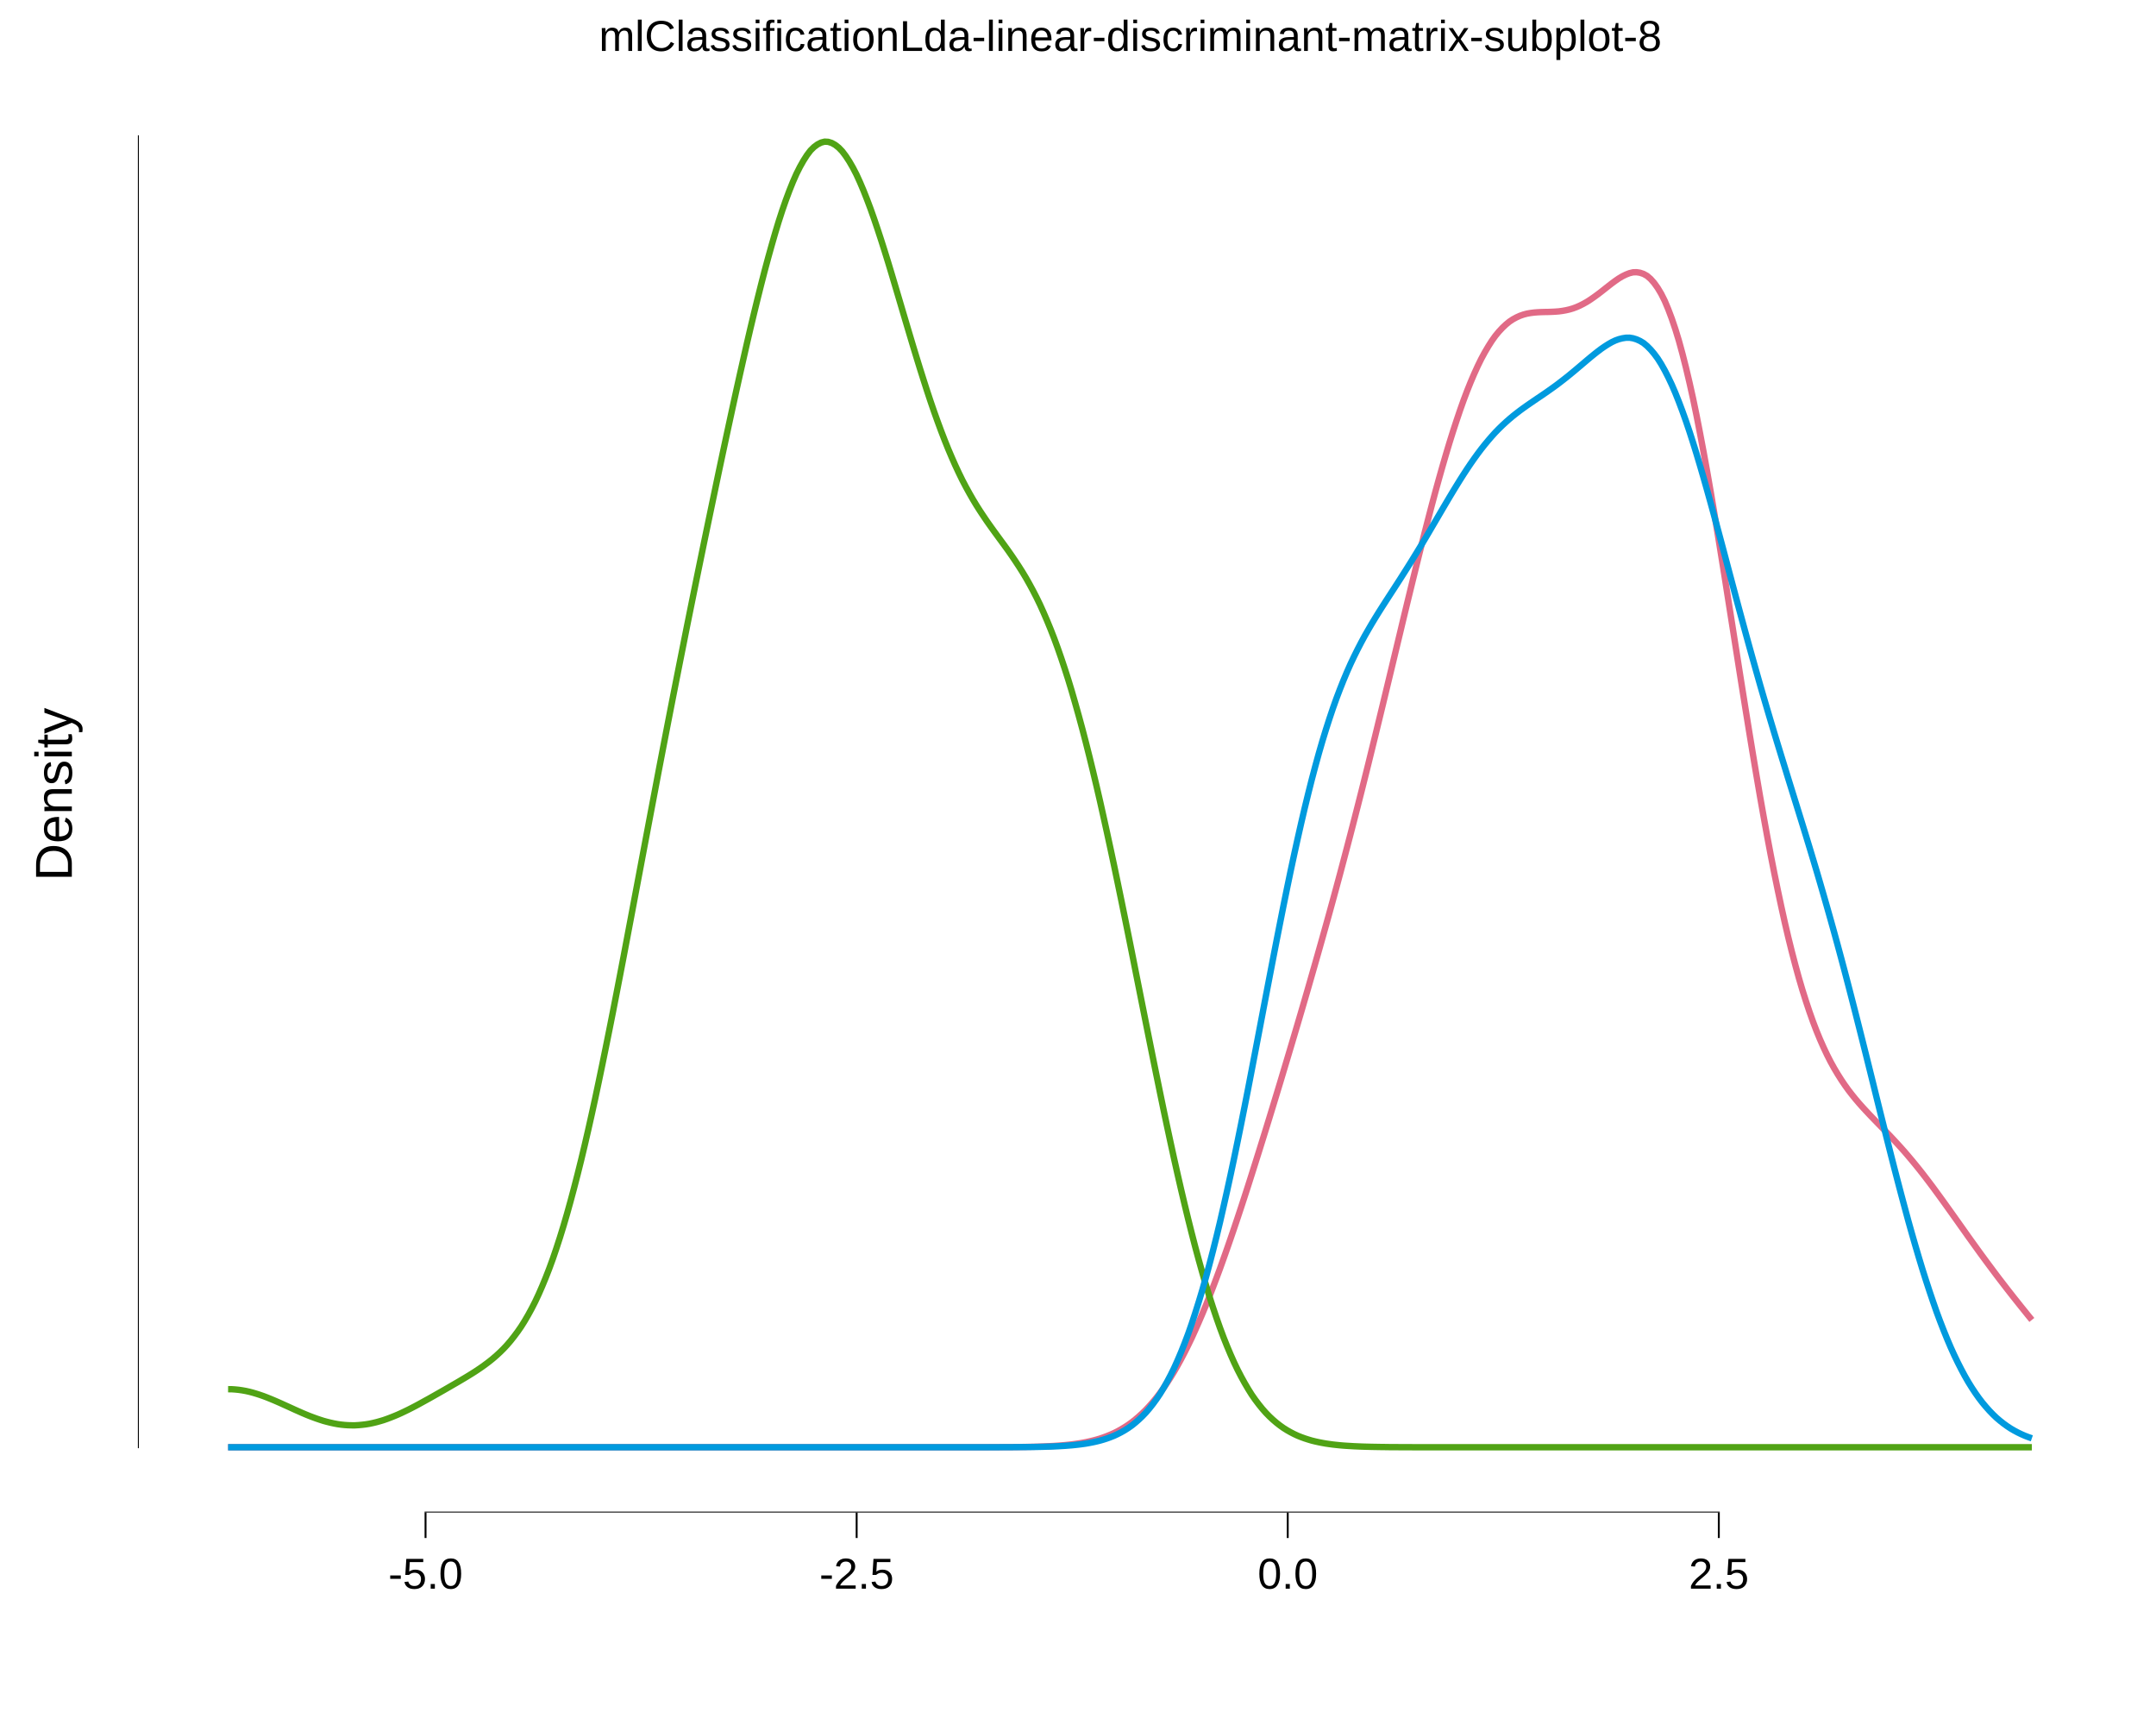
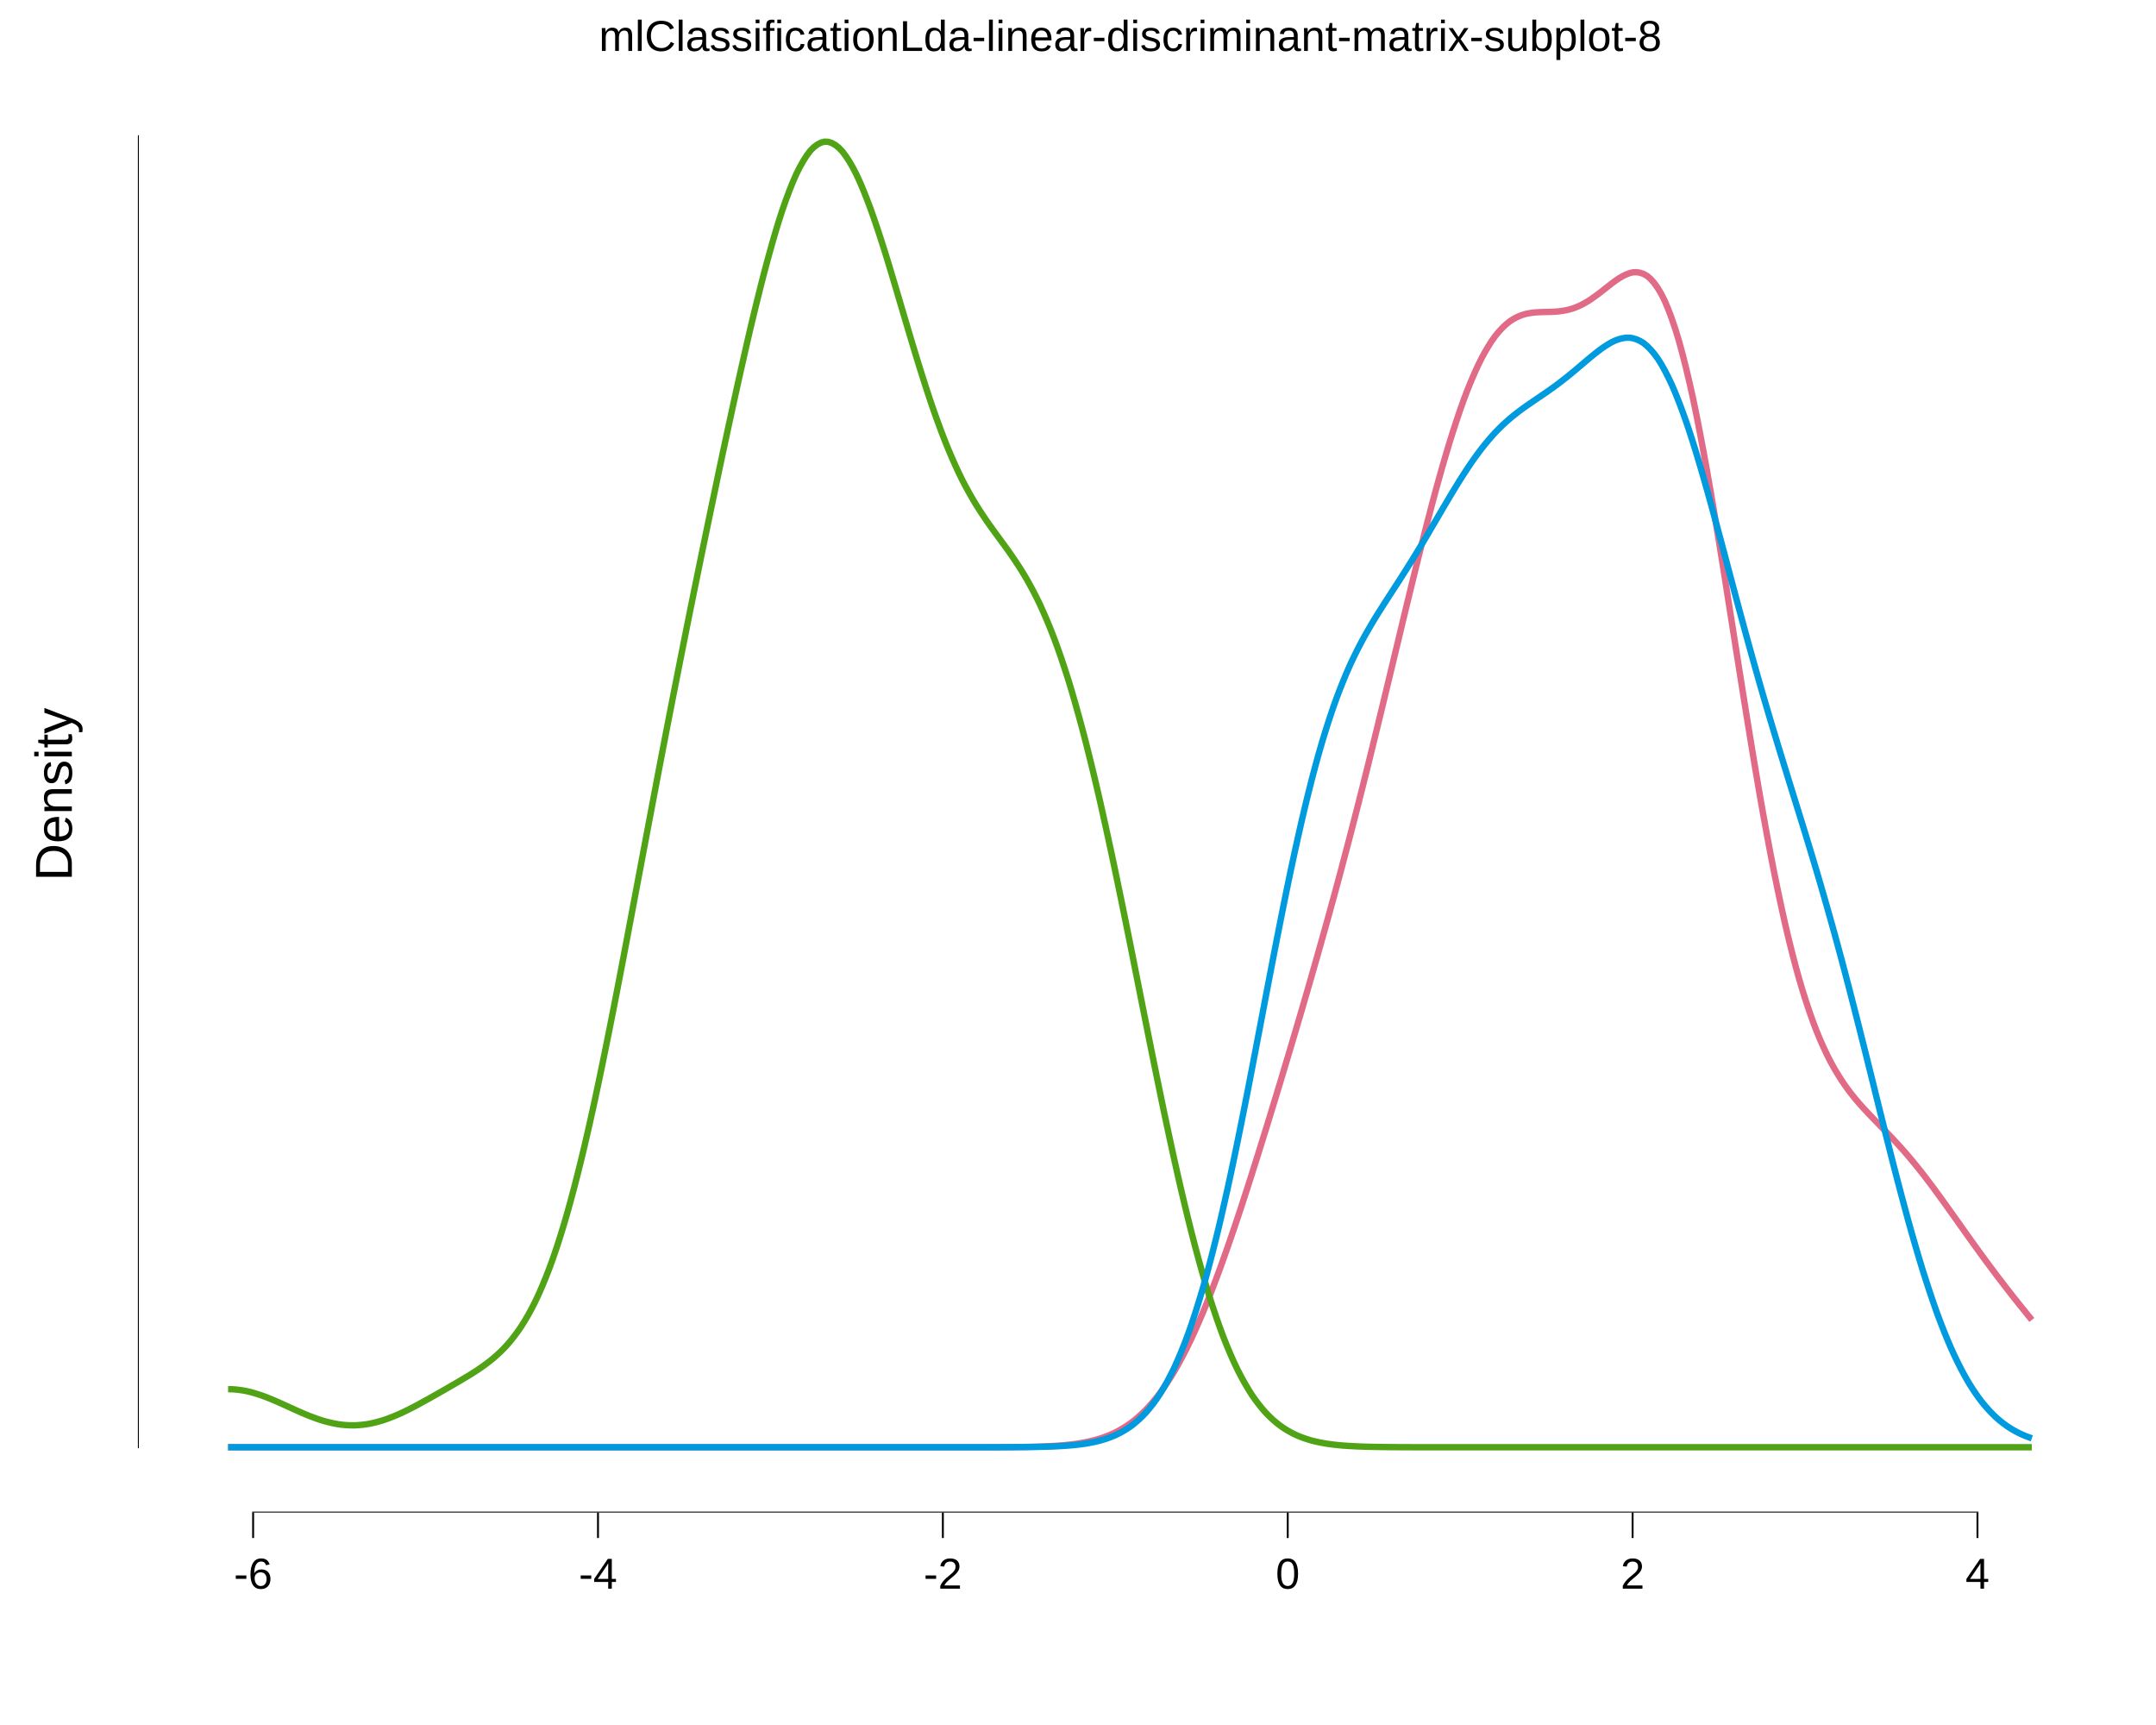
<svg xmlns="http://www.w3.org/2000/svg" viewBox="0 0 720.00 576.00">
  <defs>
    <style type="text/css">
    line, polyline, polygon, path, rect, circle {
      fill: none;
      stroke: #000000;
      stroke-linecap: round;
      stroke-linejoin: round;
      stroke-miterlimit: 10.00;
    }
  </style>
  </defs>
  <rect width="100%" height="100%" style="stroke: none; fill: #FFFFFF;" />
  <rect x="0.00" y="0.00" width="720.00" height="576.00" style="stroke-width: 10.67; stroke: none;" />
  <defs>
    <clipPath id="cpNDYuMDV8NzA4LjY2fDUwNS4wNnwyNS41MA==">
      <rect x="46.05" y="25.50" width="662.61" height="479.55" />
    </clipPath>
  </defs>
  <rect x="46.05" y="25.50" width="662.61" height="479.55" style="stroke-width: 10.67; stroke: none;" clip-path="url(#cpNDYuMDV8NzA4LjY2fDUwNS4wNnwyNS41MA==)" />
  <polyline points="46.05,428.54 708.66,428.54 " style="stroke-width: 0.00; stroke: none; stroke-linecap: butt;" clip-path="url(#cpNDYuMDV8NzA4LjY2fDUwNS4wNnwyNS41MA==)" />
  <polyline points="46.05,319.10 708.66,319.10 " style="stroke-width: 0.00; stroke: none; stroke-linecap: butt;" clip-path="url(#cpNDYuMDV8NzA4LjY2fDUwNS4wNnwyNS41MA==)" />
  <polyline points="46.05,209.65 708.66,209.65 " style="stroke-width: 0.00; stroke: none; stroke-linecap: butt;" clip-path="url(#cpNDYuMDV8NzA4LjY2fDUwNS4wNnwyNS41MA==)" />
  <polyline points="46.05,100.21 708.66,100.21 " style="stroke-width: 0.00; stroke: none; stroke-linecap: butt;" clip-path="url(#cpNDYuMDV8NzA4LjY2fDUwNS4wNnwyNS41MA==)" />
-   <polyline points="70.13,505.06 70.13,25.50 " style="stroke-width: 0.00; stroke: none; stroke-linecap: butt;" clip-path="url(#cpNDYuMDV8NzA4LjY2fDUwNS4wNnwyNS41MA==)" />
-   <polyline points="214.09,505.06 214.09,25.50 " style="stroke-width: 0.00; stroke: none; stroke-linecap: butt;" clip-path="url(#cpNDYuMDV8NzA4LjY2fDUwNS4wNnwyNS41MA==)" />
-   <polyline points="358.06,505.06 358.06,25.50 " style="stroke-width: 0.00; stroke: none; stroke-linecap: butt;" clip-path="url(#cpNDYuMDV8NzA4LjY2fDUwNS4wNnwyNS41MA==)" />
-   <polyline points="502.02,505.06 502.02,25.50 " style="stroke-width: 0.00; stroke: none; stroke-linecap: butt;" clip-path="url(#cpNDYuMDV8NzA4LjY2fDUwNS4wNnwyNS41MA==)" />
-   <polyline points="645.98,505.06 645.98,25.50 " style="stroke-width: 0.00; stroke: none; stroke-linecap: butt;" clip-path="url(#cpNDYuMDV8NzA4LjY2fDUwNS4wNnwyNS41MA==)" />
+   <polyline points="142.11,505.06 142.11,25.50 " style="stroke-width: 0.00; stroke: none; stroke-linecap: butt;" clip-path="url(#cpNDYuMDV8NzA4LjY2fDUwNS4wNnwyNS41MA==)" />
+   <polyline points="257.28,505.06 257.28,25.50 " style="stroke-width: 0.00; stroke: none; stroke-linecap: butt;" clip-path="url(#cpNDYuMDV8NzA4LjY2fDUwNS4wNnwyNS41MA==)" />
+   <polyline points="372.45,505.06 372.45,25.50 " style="stroke-width: 0.00; stroke: none; stroke-linecap: butt;" clip-path="url(#cpNDYuMDV8NzA4LjY2fDUwNS4wNnwyNS41MA==)" />
+   <polyline points="487.62,505.06 487.62,25.50 " style="stroke-width: 0.00; stroke: none; stroke-linecap: butt;" clip-path="url(#cpNDYuMDV8NzA4LjY2fDUwNS4wNnwyNS41MA==)" />
+   <polyline points="602.80,505.06 602.80,25.50 " style="stroke-width: 0.00; stroke: none; stroke-linecap: butt;" clip-path="url(#cpNDYuMDV8NzA4LjY2fDUwNS4wNnwyNS41MA==)" />
  <polyline points="46.05,483.26 708.66,483.26 " style="stroke-width: 0.00; stroke: none; stroke-linecap: butt;" clip-path="url(#cpNDYuMDV8NzA4LjY2fDUwNS4wNnwyNS41MA==)" />
  <polyline points="46.05,373.82 708.66,373.82 " style="stroke-width: 0.00; stroke: none; stroke-linecap: butt;" clip-path="url(#cpNDYuMDV8NzA4LjY2fDUwNS4wNnwyNS41MA==)" />
  <polyline points="46.05,264.37 708.66,264.37 " style="stroke-width: 0.00; stroke: none; stroke-linecap: butt;" clip-path="url(#cpNDYuMDV8NzA4LjY2fDUwNS4wNnwyNS41MA==)" />
  <polyline points="46.05,154.93 708.66,154.93 " style="stroke-width: 0.00; stroke: none; stroke-linecap: butt;" clip-path="url(#cpNDYuMDV8NzA4LjY2fDUwNS4wNnwyNS41MA==)" />
  <polyline points="46.05,45.49 708.66,45.49 " style="stroke-width: 0.00; stroke: none; stroke-linecap: butt;" clip-path="url(#cpNDYuMDV8NzA4LjY2fDUwNS4wNnwyNS41MA==)" />
-   <polyline points="142.11,505.06 142.11,25.50 " style="stroke-width: 0.00; stroke: none; stroke-linecap: butt;" clip-path="url(#cpNDYuMDV8NzA4LjY2fDUwNS4wNnwyNS41MA==)" />
-   <polyline points="286.08,505.06 286.08,25.50 " style="stroke-width: 0.00; stroke: none; stroke-linecap: butt;" clip-path="url(#cpNDYuMDV8NzA4LjY2fDUwNS4wNnwyNS41MA==)" />
+   <polyline points="84.53,505.06 84.53,25.50 " style="stroke-width: 0.00; stroke: none; stroke-linecap: butt;" clip-path="url(#cpNDYuMDV8NzA4LjY2fDUwNS4wNnwyNS41MA==)" />
+   <polyline points="199.70,505.06 199.70,25.50 " style="stroke-width: 0.00; stroke: none; stroke-linecap: butt;" clip-path="url(#cpNDYuMDV8NzA4LjY2fDUwNS4wNnwyNS41MA==)" />
+   <polyline points="314.87,505.06 314.87,25.50 " style="stroke-width: 0.00; stroke: none; stroke-linecap: butt;" clip-path="url(#cpNDYuMDV8NzA4LjY2fDUwNS4wNnwyNS41MA==)" />
  <polyline points="430.04,505.06 430.04,25.50 " style="stroke-width: 0.00; stroke: none; stroke-linecap: butt;" clip-path="url(#cpNDYuMDV8NzA4LjY2fDUwNS4wNnwyNS41MA==)" />
-   <polyline points="574.00,505.06 574.00,25.50 " style="stroke-width: 0.00; stroke: none; stroke-linecap: butt;" clip-path="url(#cpNDYuMDV8NzA4LjY2fDUwNS4wNnwyNS41MA==)" />
+   <polyline points="545.21,505.06 545.21,25.50 " style="stroke-width: 0.00; stroke: none; stroke-linecap: butt;" clip-path="url(#cpNDYuMDV8NzA4LjY2fDUwNS4wNnwyNS41MA==)" />
+   <polyline points="660.38,505.06 660.38,25.50 " style="stroke-width: 0.00; stroke: none; stroke-linecap: butt;" clip-path="url(#cpNDYuMDV8NzA4LjY2fDUwNS4wNnwyNS41MA==)" />
  <polyline points="76.17,483.26 77.35,483.26 78.53,483.26 79.71,483.26 80.88,483.26 82.06,483.26 83.24,483.26 84.42,483.26 85.60,483.26 86.78,483.26 87.96,483.26 89.14,483.26 90.31,483.26 91.49,483.26 92.67,483.26 93.85,483.26 95.03,483.26 96.21,483.26 97.39,483.26 98.57,483.26 99.75,483.26 100.92,483.26 102.10,483.26 103.28,483.26 104.46,483.26 105.64,483.26 106.82,483.26 108.00,483.26 109.18,483.26 110.35,483.26 111.53,483.26 112.71,483.26 113.89,483.26 115.07,483.26 116.25,483.26 117.43,483.26 118.61,483.26 119.78,483.26 120.96,483.26 122.14,483.26 123.32,483.26 124.50,483.26 125.68,483.26 126.86,483.26 128.04,483.26 129.22,483.26 130.39,483.26 131.57,483.26 132.75,483.26 133.93,483.26 135.11,483.26 136.29,483.26 137.47,483.26 138.65,483.26 139.82,483.26 141.00,483.26 142.18,483.26 143.36,483.26 144.54,483.26 145.72,483.26 146.90,483.26 148.08,483.26 149.26,483.26 150.43,483.26 151.61,483.26 152.79,483.26 153.97,483.26 155.15,483.26 156.33,483.26 157.51,483.26 158.69,483.26 159.86,483.26 161.04,483.26 162.22,483.26 163.40,483.26 164.58,483.26 165.76,483.26 166.94,483.26 168.12,483.26 169.30,483.26 170.47,483.26 171.65,483.26 172.83,483.26 174.01,483.26 175.19,483.26 176.37,483.26 177.55,483.26 178.73,483.26 179.90,483.26 181.08,483.26 182.26,483.26 183.44,483.26 184.62,483.26 185.80,483.26 186.98,483.26 188.16,483.26 189.33,483.26 190.51,483.26 191.69,483.26 192.87,483.26 194.05,483.26 195.23,483.26 196.41,483.26 197.59,483.26 198.77,483.26 199.94,483.26 201.12,483.26 202.30,483.26 203.48,483.26 204.66,483.26 205.84,483.26 207.02,483.26 208.20,483.26 209.37,483.26 210.55,483.26 211.73,483.26 212.91,483.26 214.09,483.26 215.27,483.26 216.45,483.26 217.63,483.26 218.81,483.26 219.98,483.26 221.16,483.26 222.34,483.26 223.52,483.26 224.70,483.26 225.88,483.26 227.06,483.26 228.24,483.26 229.41,483.26 230.59,483.26 231.77,483.26 232.95,483.26 234.13,483.26 235.31,483.26 236.49,483.26 237.67,483.26 238.85,483.26 240.02,483.26 241.20,483.26 242.38,483.26 243.56,483.26 244.74,483.26 245.92,483.26 247.10,483.26 248.28,483.26 249.45,483.26 250.63,483.26 251.81,483.26 252.99,483.26 254.17,483.26 255.35,483.26 256.53,483.26 257.71,483.26 258.88,483.26 260.06,483.26 261.24,483.26 262.42,483.26 263.60,483.26 264.78,483.26 265.96,483.26 267.14,483.26 268.32,483.26 269.49,483.26 270.67,483.26 271.85,483.26 273.03,483.26 274.21,483.26 275.39,483.26 276.57,483.26 277.75,483.26 278.92,483.26 280.10,483.26 281.28,483.26 282.46,483.26 283.64,483.26 284.82,483.26 286.00,483.26 287.18,483.26 288.36,483.26 289.53,483.26 290.71,483.26 291.89,483.26 293.07,483.26 294.25,483.26 295.43,483.26 296.61,483.26 297.79,483.26 298.96,483.26 300.14,483.26 301.32,483.26 302.50,483.26 303.68,483.26 304.86,483.26 306.04,483.26 307.22,483.26 308.40,483.26 309.57,483.26 310.75,483.26 311.93,483.26 313.11,483.26 314.29,483.26 315.47,483.26 316.65,483.26 317.83,483.26 319.00,483.26 320.18,483.26 321.36,483.26 322.54,483.26 323.72,483.25 324.90,483.25 326.08,483.25 327.26,483.25 328.44,483.25 329.61,483.25 330.79,483.24 331.97,483.24 333.15,483.24 334.33,483.23 335.51,483.22 336.69,483.22 337.87,483.21 339.04,483.20 340.22,483.18 341.40,483.17 342.58,483.15 343.76,483.12 344.94,483.10 346.12,483.07 347.30,483.03 348.47,482.99 349.65,482.94 350.83,482.88 352.01,482.82 353.19,482.74 354.37,482.65 355.55,482.55 356.73,482.43 357.91,482.30 359.08,482.15 360.26,481.97 361.44,481.78 362.62,481.56 363.80,481.30 364.98,481.02 366.16,480.71 367.34,480.36 368.51,479.96 369.69,479.52 370.87,479.04 372.05,478.51 373.23,477.92 374.41,477.26 375.59,476.55 376.77,475.78 377.95,474.93 379.12,474.00 380.30,473.00 381.48,471.92 382.66,470.76 383.84,469.49 385.02,468.14 386.20,466.70 387.38,465.17 388.55,463.52 389.73,461.77 390.91,459.93 392.09,458.00 393.27,455.94 394.45,453.78 395.63,451.52 396.81,449.16 397.99,446.71 399.16,444.13 400.34,441.46 401.52,438.71 402.70,435.87 403.88,432.91 405.06,429.88 406.24,426.77 407.42,423.59 408.59,420.33 409.77,416.99 410.95,413.60 412.13,410.15 413.31,406.64 414.49,403.08 415.67,399.47 416.85,395.82 418.02,392.14 419.20,388.41 420.38,384.66 421.56,380.88 422.74,377.08 423.92,373.25 425.10,369.39 426.28,365.52 427.46,361.64 428.63,357.73 429.81,353.80 430.99,349.85 432.17,345.89 433.35,341.91 434.53,337.90 435.71,333.87 436.89,329.81 438.06,325.73 439.24,321.62 440.42,317.47 441.60,313.29 442.78,309.08 443.96,304.83 445.14,300.54 446.32,296.20 447.50,291.83 448.67,287.41 449.85,282.94 451.03,278.43 452.21,273.87 453.39,269.27 454.57,264.62 455.75,259.92 456.93,255.19 458.10,250.42 459.28,245.62 460.46,240.77 461.64,235.91 462.82,231.02 464.00,226.12 465.18,221.21 466.36,216.29 467.54,211.38 468.71,206.47 469.89,201.59 471.07,196.74 472.25,191.93 473.43,187.15 474.61,182.43 475.79,177.79 476.97,173.21 478.14,168.72 479.32,164.31 480.50,160.03 481.68,155.86 482.86,151.80 484.04,147.87 485.22,144.10 486.40,140.49 487.57,137.02 488.75,133.70 489.93,130.57 491.11,127.63 492.29,124.87 493.47,122.27 494.65,119.86 495.83,117.68 497.01,115.67 498.18,113.83 499.36,112.17 500.54,110.74 501.72,109.47 502.90,108.36 504.08,107.39 505.26,106.61 506.44,105.97 507.61,105.44 508.79,105.03 509.97,104.72 511.15,104.51 512.33,104.36 513.51,104.27 514.69,104.21 515.87,104.18 517.05,104.16 518.22,104.12 519.40,104.06 520.58,103.97 521.76,103.81 522.94,103.60 524.12,103.33 525.30,102.98 526.48,102.54 527.65,102.02 528.83,101.42 530.01,100.75 531.19,99.99 532.37,99.17 533.55,98.31 534.73,97.41 535.91,96.48 537.09,95.55 538.26,94.64 539.44,93.77 540.62,92.96 541.80,92.26 542.98,91.68 544.16,91.22 545.34,90.93 546.52,90.89 547.69,91.07 548.87,91.47 550.05,92.13 551.23,93.15 552.41,94.49 553.59,96.14 554.77,98.12 555.95,100.48 557.12,103.27 558.30,106.41 559.48,109.90 560.66,113.75 561.84,118.07 563.02,122.73 564.20,127.71 565.38,133.00 566.56,138.70 567.73,144.69 568.91,150.94 570.09,157.42 571.27,164.16 572.45,171.12 573.63,178.23 574.81,185.48 575.99,192.83 577.16,200.29 578.34,207.78 579.52,215.28 580.70,222.78 581.88,230.23 583.06,237.61 584.24,244.89 585.42,252.07 586.60,259.09 587.77,265.93 588.95,272.59 590.13,279.08 591.31,285.35 592.49,291.35 593.67,297.12 594.85,302.67 596.03,308.00 597.20,313.00 598.38,317.76 599.56,322.28 600.74,326.57 601.92,330.58 603.10,334.32 604.28,337.85 605.46,341.17 606.64,344.26 607.81,347.10 608.99,349.76 610.17,352.26 611.35,354.58 612.53,356.71 613.71,358.69 614.89,360.56 616.07,362.31 617.24,363.94 618.42,365.47 619.60,366.93 620.78,368.32 621.96,369.65 623.14,370.93 624.32,372.19 625.50,373.42 626.67,374.63 627.85,375.84 629.03,377.05 630.21,378.27 631.39,379.50 632.57,380.76 633.75,382.04 634.93,383.34 636.11,384.67 637.28,386.04 638.46,387.44 639.64,388.87 640.82,390.33 642.00,391.82 643.18,393.35 644.36,394.90 645.54,396.47 646.71,398.07 647.89,399.68 649.07,401.31 650.25,402.96 651.43,404.61 652.61,406.27 653.79,407.93 654.97,409.60 656.15,411.26 657.32,412.92 658.50,414.56 659.68,416.20 660.86,417.84 662.04,419.46 663.22,421.06 664.40,422.65 665.58,424.23 666.75,425.80 667.93,427.35 669.11,428.88 670.29,430.41 671.47,431.92 672.65,433.42 673.83,434.90 675.01,436.38 676.19,437.84 677.36,439.30 678.54,440.74 " style="stroke-width: 2.13; stroke: #E16A86; stroke-linecap: butt;" clip-path="url(#cpNDYuMDV8NzA4LjY2fDUwNS4wNnwyNS41MA==)" />
  <polyline points="76.17,463.87 77.35,463.88 78.53,463.96 79.71,464.08 80.88,464.25 82.06,464.46 83.24,464.72 84.42,465.03 85.60,465.38 86.78,465.76 87.96,466.17 89.14,466.62 90.31,467.09 91.49,467.58 92.67,468.09 93.85,468.61 95.03,469.15 96.21,469.68 97.39,470.22 98.57,470.76 99.75,471.28 100.92,471.80 102.10,472.30 103.28,472.78 104.46,473.23 105.64,473.66 106.82,474.06 108.00,474.44 109.18,474.76 110.35,475.05 111.53,475.31 112.71,475.53 113.89,475.70 115.07,475.82 116.25,475.90 117.43,475.93 118.61,475.93 119.78,475.86 120.96,475.75 122.14,475.61 123.32,475.42 124.50,475.17 125.68,474.89 126.86,474.56 128.04,474.21 129.22,473.80 130.39,473.36 131.57,472.89 132.75,472.40 133.93,471.87 135.11,471.31 136.29,470.74 137.47,470.14 138.65,469.53 139.82,468.90 141.00,468.25 142.18,467.60 143.36,466.95 144.54,466.28 145.72,465.61 146.90,464.94 148.08,464.27 149.26,463.59 150.43,462.91 151.61,462.23 152.79,461.55 153.97,460.85 155.15,460.15 156.33,459.44 157.51,458.71 158.69,457.96 159.86,457.18 161.04,456.37 162.22,455.51 163.40,454.62 164.58,453.67 165.76,452.65 166.94,451.56 168.12,450.40 169.30,449.14 170.47,447.77 171.65,446.29 172.83,444.71 174.01,443.01 175.19,441.13 176.37,439.11 177.55,436.95 178.73,434.64 179.90,432.14 181.08,429.44 182.26,426.58 183.44,423.55 184.62,420.32 185.80,416.86 186.98,413.23 188.16,409.41 189.33,405.42 190.51,401.18 191.69,396.77 192.87,392.20 194.05,387.46 195.23,382.52 196.41,377.41 197.59,372.16 198.77,366.78 199.94,361.25 201.12,355.58 202.30,349.81 203.48,343.95 204.66,338.01 205.84,331.96 207.02,325.85 208.20,319.70 209.37,313.51 210.55,307.27 211.73,301.02 212.91,294.76 214.09,288.49 215.27,282.23 216.45,275.98 217.63,269.74 218.81,263.53 219.98,257.35 221.16,251.20 222.34,245.09 223.52,239.01 224.70,232.96 225.88,226.97 227.06,221.00 228.24,215.08 229.41,209.18 230.59,203.33 231.77,197.51 232.95,191.72 234.13,185.97 235.31,180.24 236.49,174.55 237.67,168.89 238.85,163.26 240.02,157.66 241.20,152.10 242.38,146.58 243.56,141.11 244.74,135.67 245.92,130.30 247.10,125.00 248.28,119.77 249.45,114.61 250.63,109.54 251.81,104.60 252.99,99.77 254.17,95.05 255.35,90.46 256.53,86.07 257.71,81.84 258.88,77.78 260.06,73.90 261.24,70.26 262.42,66.87 263.60,63.70 264.78,60.75 265.96,58.07 267.14,55.72 268.32,53.63 269.49,51.80 270.67,50.24 271.85,49.08 273.03,48.21 274.21,47.61 275.39,47.30 276.57,47.36 277.75,47.73 278.92,48.38 280.10,49.31 281.28,50.54 282.46,52.11 283.64,53.91 284.82,55.96 286.00,58.24 287.18,60.82 288.36,63.60 289.53,66.56 290.71,69.69 291.89,73.03 293.07,76.52 294.25,80.12 295.43,83.83 296.61,87.64 297.79,91.54 298.96,95.48 300.14,99.45 301.32,103.44 302.50,107.43 303.68,111.40 304.86,115.34 306.04,119.23 307.22,123.05 308.40,126.78 309.57,130.43 310.75,133.99 311.93,137.42 313.11,140.72 314.29,143.91 315.47,146.98 316.65,149.92 317.83,152.69 319.00,155.34 320.18,157.87 321.36,160.29 322.54,162.54 323.72,164.69 324.90,166.75 326.08,168.71 327.26,170.57 328.44,172.35 329.61,174.08 330.79,175.75 331.97,177.39 333.15,179.01 334.33,180.62 335.51,182.23 336.69,183.86 337.87,185.55 339.04,187.28 340.22,189.07 341.40,190.93 342.58,192.89 343.76,194.97 344.94,197.15 346.12,199.44 347.30,201.87 348.47,204.46 349.65,207.19 350.83,210.06 352.01,213.08 353.19,216.30 354.37,219.68 355.55,223.21 356.73,226.89 357.91,230.77 359.08,234.83 360.26,239.03 361.44,243.38 362.62,247.90 363.80,252.59 364.98,257.41 366.16,262.36 367.34,267.45 368.51,272.68 369.69,278.03 370.87,283.47 372.05,289.00 373.23,294.65 374.41,300.36 375.59,306.13 376.77,311.96 377.95,317.83 379.12,323.73 380.30,329.65 381.48,335.57 382.66,341.48 383.84,347.37 385.02,353.22 386.20,359.02 387.38,364.78 388.55,370.44 389.73,376.02 390.91,381.51 392.09,386.90 393.27,392.16 394.45,397.29 395.63,402.28 396.81,407.15 397.99,411.86 399.16,416.38 400.34,420.75 401.52,424.97 402.70,429.03 403.88,432.86 405.06,436.53 406.24,440.04 407.42,443.39 408.59,446.53 409.77,449.49 410.95,452.29 412.13,454.94 413.31,457.41 414.49,459.69 415.67,461.83 416.85,463.84 418.02,465.71 419.20,467.40 420.38,468.96 421.56,470.42 422.74,471.76 423.92,472.97 425.10,474.07 426.28,475.08 427.46,476.00 428.63,476.83 429.81,477.57 430.99,478.24 432.17,478.85 433.35,479.40 434.53,479.87 435.71,480.30 436.89,480.68 438.06,481.03 439.24,481.32 440.42,481.58 441.60,481.81 442.78,482.02 443.96,482.19 445.14,482.35 446.32,482.48 447.50,482.60 448.67,482.70 449.85,482.78 451.03,482.85 452.21,482.92 453.39,482.97 454.57,483.02 455.75,483.06 456.93,483.09 458.10,483.12 459.28,483.14 460.46,483.16 461.64,483.18 462.82,483.19 464.00,483.21 465.18,483.22 466.36,483.22 467.54,483.23 468.71,483.24 469.89,483.24 471.07,483.24 472.25,483.25 473.43,483.25 474.61,483.25 475.79,483.25 476.97,483.25 478.14,483.26 479.32,483.26 480.50,483.26 481.68,483.26 482.86,483.26 484.04,483.26 485.22,483.26 486.40,483.26 487.57,483.26 488.75,483.26 489.93,483.26 491.11,483.26 492.29,483.26 493.47,483.26 494.65,483.26 495.83,483.26 497.01,483.26 498.18,483.26 499.36,483.26 500.54,483.26 501.72,483.26 502.90,483.26 504.08,483.26 505.26,483.26 506.44,483.26 507.61,483.26 508.79,483.26 509.97,483.26 511.15,483.26 512.33,483.26 513.51,483.26 514.69,483.26 515.87,483.26 517.05,483.26 518.22,483.26 519.40,483.26 520.58,483.26 521.76,483.26 522.94,483.26 524.12,483.26 525.30,483.26 526.48,483.26 527.65,483.26 528.83,483.26 530.01,483.26 531.19,483.26 532.37,483.26 533.55,483.26 534.73,483.26 535.91,483.26 537.09,483.26 538.26,483.26 539.44,483.26 540.62,483.26 541.80,483.26 542.98,483.26 544.16,483.26 545.34,483.26 546.52,483.26 547.69,483.26 548.87,483.26 550.05,483.26 551.23,483.26 552.41,483.26 553.59,483.26 554.77,483.26 555.95,483.26 557.12,483.26 558.30,483.26 559.48,483.26 560.66,483.26 561.84,483.26 563.02,483.26 564.20,483.26 565.38,483.26 566.56,483.26 567.73,483.26 568.91,483.26 570.09,483.26 571.27,483.26 572.45,483.26 573.63,483.26 574.81,483.26 575.99,483.26 577.16,483.26 578.34,483.26 579.52,483.26 580.70,483.26 581.88,483.26 583.06,483.26 584.24,483.26 585.42,483.26 586.60,483.26 587.77,483.26 588.95,483.26 590.13,483.26 591.31,483.26 592.49,483.26 593.67,483.26 594.85,483.26 596.03,483.26 597.20,483.26 598.38,483.26 599.56,483.26 600.74,483.26 601.92,483.26 603.10,483.26 604.28,483.26 605.46,483.26 606.64,483.26 607.81,483.26 608.99,483.26 610.17,483.26 611.35,483.26 612.53,483.26 613.71,483.26 614.89,483.26 616.07,483.26 617.24,483.26 618.42,483.26 619.60,483.26 620.78,483.26 621.96,483.26 623.14,483.26 624.32,483.26 625.50,483.26 626.67,483.26 627.85,483.26 629.03,483.26 630.21,483.26 631.39,483.26 632.57,483.26 633.75,483.26 634.93,483.26 636.11,483.26 637.28,483.26 638.46,483.26 639.64,483.26 640.82,483.26 642.00,483.26 643.18,483.26 644.36,483.26 645.54,483.26 646.71,483.26 647.89,483.26 649.07,483.26 650.25,483.26 651.43,483.26 652.61,483.26 653.79,483.26 654.97,483.26 656.15,483.26 657.32,483.26 658.50,483.26 659.68,483.26 660.86,483.26 662.04,483.26 663.22,483.26 664.40,483.26 665.58,483.26 666.75,483.26 667.93,483.26 669.11,483.26 670.29,483.26 671.47,483.26 672.65,483.26 673.83,483.26 675.01,483.26 676.19,483.26 677.36,483.26 678.54,483.26 " style="stroke-width: 2.13; stroke: #50A315; stroke-linecap: butt;" clip-path="url(#cpNDYuMDV8NzA4LjY2fDUwNS4wNnwyNS41MA==)" />
  <polyline points="76.17,483.26 77.35,483.26 78.53,483.26 79.71,483.26 80.88,483.26 82.06,483.26 83.24,483.26 84.42,483.26 85.60,483.26 86.78,483.26 87.96,483.26 89.14,483.26 90.31,483.26 91.49,483.26 92.67,483.26 93.85,483.26 95.03,483.26 96.21,483.26 97.39,483.26 98.57,483.26 99.75,483.26 100.92,483.26 102.10,483.26 103.28,483.26 104.46,483.26 105.64,483.26 106.82,483.26 108.00,483.26 109.18,483.26 110.35,483.26 111.53,483.26 112.71,483.26 113.89,483.26 115.07,483.26 116.25,483.26 117.43,483.26 118.61,483.26 119.78,483.26 120.96,483.26 122.14,483.26 123.32,483.26 124.50,483.26 125.68,483.26 126.86,483.26 128.04,483.26 129.22,483.26 130.39,483.26 131.57,483.26 132.75,483.26 133.93,483.26 135.11,483.26 136.29,483.26 137.47,483.26 138.65,483.26 139.82,483.26 141.00,483.26 142.18,483.26 143.36,483.26 144.54,483.26 145.72,483.26 146.90,483.26 148.08,483.26 149.26,483.26 150.43,483.26 151.61,483.26 152.79,483.26 153.97,483.26 155.15,483.26 156.33,483.26 157.51,483.26 158.69,483.26 159.86,483.26 161.04,483.26 162.22,483.26 163.40,483.26 164.58,483.26 165.76,483.26 166.94,483.26 168.12,483.26 169.30,483.26 170.47,483.26 171.65,483.26 172.83,483.26 174.01,483.26 175.19,483.26 176.37,483.26 177.55,483.26 178.73,483.26 179.90,483.26 181.08,483.26 182.26,483.26 183.44,483.26 184.62,483.26 185.80,483.26 186.98,483.26 188.16,483.26 189.33,483.26 190.51,483.26 191.69,483.26 192.87,483.26 194.05,483.26 195.23,483.26 196.41,483.26 197.59,483.26 198.77,483.26 199.94,483.26 201.12,483.26 202.30,483.26 203.48,483.26 204.66,483.26 205.84,483.26 207.02,483.26 208.20,483.26 209.37,483.26 210.55,483.26 211.73,483.26 212.91,483.26 214.09,483.26 215.27,483.26 216.45,483.26 217.63,483.26 218.81,483.26 219.98,483.26 221.16,483.26 222.34,483.26 223.52,483.26 224.70,483.26 225.88,483.26 227.06,483.26 228.24,483.26 229.41,483.26 230.59,483.26 231.77,483.26 232.95,483.26 234.13,483.26 235.31,483.26 236.49,483.26 237.67,483.26 238.85,483.26 240.02,483.26 241.20,483.26 242.38,483.26 243.56,483.26 244.74,483.26 245.92,483.26 247.10,483.26 248.28,483.26 249.45,483.26 250.63,483.26 251.81,483.26 252.99,483.26 254.17,483.26 255.35,483.26 256.53,483.26 257.71,483.26 258.88,483.26 260.06,483.26 261.24,483.26 262.42,483.26 263.60,483.26 264.78,483.26 265.96,483.26 267.14,483.26 268.32,483.26 269.49,483.26 270.67,483.26 271.85,483.26 273.03,483.26 274.21,483.26 275.39,483.26 276.57,483.26 277.75,483.26 278.92,483.26 280.10,483.26 281.28,483.26 282.46,483.26 283.64,483.26 284.82,483.26 286.00,483.26 287.18,483.26 288.36,483.26 289.53,483.26 290.71,483.26 291.89,483.26 293.07,483.26 294.25,483.26 295.43,483.26 296.61,483.26 297.79,483.26 298.96,483.26 300.14,483.26 301.32,483.26 302.50,483.26 303.68,483.26 304.86,483.26 306.04,483.26 307.22,483.26 308.40,483.26 309.57,483.26 310.75,483.26 311.93,483.26 313.11,483.26 314.29,483.26 315.47,483.26 316.65,483.26 317.83,483.26 319.00,483.26 320.18,483.26 321.36,483.26 322.54,483.26 323.72,483.26 324.90,483.26 326.08,483.26 327.26,483.25 328.44,483.25 329.61,483.25 330.79,483.25 331.97,483.25 333.15,483.25 334.33,483.24 335.51,483.24 336.69,483.23 337.87,483.23 339.04,483.22 340.22,483.21 341.40,483.20 342.58,483.19 343.76,483.18 344.94,483.16 346.12,483.14 347.30,483.12 348.47,483.09 349.65,483.05 350.83,483.02 352.01,482.97 353.19,482.92 354.37,482.85 355.55,482.78 356.73,482.69 357.91,482.60 359.08,482.48 360.26,482.35 361.44,482.20 362.62,482.03 363.80,481.82 364.98,481.59 366.16,481.33 367.34,481.04 368.51,480.70 369.69,480.32 370.87,479.89 372.05,479.42 373.23,478.87 374.41,478.26 375.59,477.59 376.77,476.84 377.95,476.01 379.12,475.07 380.30,474.04 381.48,472.92 382.66,471.69 383.84,470.31 385.02,468.82 386.20,467.21 387.38,465.46 388.55,463.52 389.73,461.43 390.91,459.20 392.09,456.82 393.27,454.20 394.45,451.42 395.63,448.47 396.81,445.34 397.99,441.97 399.16,438.41 400.34,434.67 401.52,430.75 402.70,426.59 403.88,422.23 405.06,417.70 406.24,412.99 407.42,408.08 408.59,402.97 409.77,397.72 410.95,392.32 412.13,386.77 413.31,381.06 414.49,375.25 415.67,369.35 416.85,363.35 418.02,357.27 419.20,351.14 420.38,344.98 421.56,338.79 422.74,332.61 423.92,326.46 425.10,320.33 426.28,314.26 427.46,308.28 428.63,302.39 429.81,296.61 430.99,290.93 432.17,285.42 433.35,280.07 434.53,274.86 435.71,269.81 436.89,264.97 438.06,260.33 439.24,255.87 440.42,251.58 441.60,247.51 442.78,243.66 443.96,239.99 445.14,236.48 446.32,233.17 447.50,230.07 448.67,227.13 449.85,224.32 451.03,221.66 452.21,219.18 453.39,216.80 454.57,214.53 455.75,212.34 456.93,210.28 458.10,208.27 459.28,206.32 460.46,204.41 461.64,202.55 462.82,200.71 464.00,198.89 465.18,197.07 466.36,195.25 467.54,193.42 468.71,191.58 469.89,189.72 471.07,187.84 472.25,185.93 473.43,184.00 474.61,182.06 475.79,180.08 476.97,178.09 478.14,176.09 479.32,174.08 480.50,172.07 481.68,170.05 482.86,168.05 484.04,166.06 485.22,164.09 486.40,162.16 487.57,160.27 488.75,158.41 489.93,156.60 491.11,154.85 492.29,153.16 493.47,151.53 494.65,149.96 495.83,148.47 497.01,147.05 498.18,145.69 499.36,144.39 500.54,143.18 501.72,142.03 502.90,140.94 504.08,139.90 505.26,138.91 506.44,137.98 507.61,137.08 508.79,136.22 509.97,135.38 511.15,134.57 512.33,133.76 513.51,132.96 514.69,132.17 515.87,131.36 517.05,130.54 518.22,129.71 519.40,128.86 520.58,127.98 521.76,127.07 522.94,126.15 524.12,125.20 525.30,124.23 526.48,123.24 527.65,122.25 528.83,121.25 530.01,120.25 531.19,119.26 532.37,118.30 533.55,117.37 534.73,116.48 535.91,115.67 537.09,114.92 538.26,114.25 539.44,113.69 540.62,113.26 541.80,112.96 542.98,112.78 544.16,112.76 545.34,112.95 546.52,113.31 547.69,113.84 548.87,114.55 550.05,115.54 551.23,116.73 552.41,118.12 553.59,119.71 554.77,121.58 555.95,123.68 557.12,125.97 558.30,128.46 559.48,131.20 560.66,134.16 561.84,137.29 563.02,140.59 564.20,144.08 565.38,147.75 566.56,151.55 567.73,155.47 568.91,159.52 570.09,163.68 571.27,167.91 572.45,172.21 573.63,176.57 574.81,180.97 575.99,185.40 577.16,189.83 578.34,194.27 579.52,198.69 580.70,203.09 581.88,207.45 583.06,211.79 584.24,216.07 585.42,220.30 586.60,224.48 587.77,228.62 588.95,232.69 590.13,236.71 591.31,240.69 592.49,244.63 593.67,248.52 594.85,252.37 596.03,256.20 597.20,260.01 598.38,263.81 599.56,267.61 600.74,271.41 601.92,275.22 603.10,279.06 604.28,282.93 605.46,286.84 606.64,290.78 607.81,294.77 608.99,298.83 610.17,302.95 611.35,307.12 612.53,311.35 613.71,315.66 614.89,320.04 616.07,324.47 617.24,328.95 618.42,333.51 619.60,338.11 620.78,342.76 621.96,347.44 623.14,352.16 624.32,356.90 625.50,361.65 626.67,366.41 627.85,371.16 629.03,375.89 630.21,380.59 631.39,385.26 632.57,389.88 633.75,394.42 634.93,398.91 636.11,403.31 637.28,407.64 638.46,411.84 639.64,415.94 640.82,419.94 642.00,423.83 643.18,427.55 644.36,431.15 645.54,434.63 646.71,437.99 647.89,441.16 649.07,444.19 650.25,447.10 651.43,449.87 652.61,452.47 653.79,454.92 654.97,457.24 656.15,459.44 657.32,461.48 658.50,463.38 659.68,465.16 660.86,466.83 662.04,468.37 663.22,469.78 664.40,471.10 665.58,472.32 666.75,473.44 667.93,474.44 669.11,475.37 670.29,476.22 671.47,477.00 672.65,477.69 673.83,478.32 675.01,478.89 676.19,479.41 677.36,479.86 678.54,480.27 " style="stroke-width: 2.13; stroke: #009ADE; stroke-linecap: butt;" clip-path="url(#cpNDYuMDV8NzA4LjY2fDUwNS4wNnwyNS41MA==)" />
-   <line x1="141.79" y1="505.06" x2="574.32" y2="505.06" style="stroke-width: 0.64; stroke-linecap: butt;" clip-path="url(#cpNDYuMDV8NzA4LjY2fDUwNS4wNnwyNS41MA==)" />
+   <line x1="84.21" y1="505.06" x2="660.70" y2="505.06" style="stroke-width: 0.64; stroke-linecap: butt;" clip-path="url(#cpNDYuMDV8NzA4LjY2fDUwNS4wNnwyNS41MA==)" />
  <line x1="46.05" y1="483.58" x2="46.05" y2="45.17" style="stroke-width: 0.64; stroke-linecap: butt;" clip-path="url(#cpNDYuMDV8NzA4LjY2fDUwNS4wNnwyNS41MA==)" />
  <rect x="46.05" y="25.50" width="662.61" height="479.55" style="stroke-width: 0.00; stroke: none;" clip-path="url(#cpNDYuMDV8NzA4LjY2fDUwNS4wNnwyNS41MA==)" />
  <defs>
    <clipPath id="cpMC4wMHw3MjAuMDB8NTc2LjAwfDAuMDA=">
      <rect x="0.00" y="0.00" width="720.00" height="576.00" />
    </clipPath>
  </defs>
  <polyline points="46.05,505.06 46.05,25.50 " style="stroke-width: 0.00; stroke: none; stroke-linecap: butt;" clip-path="url(#cpMC4wMHw3MjAuMDB8NTc2LjAwfDAuMDA=)" />
  <polyline points="46.05,505.06 708.66,505.06 " style="stroke-width: 0.00; stroke: none; stroke-linecap: butt;" clip-path="url(#cpMC4wMHw3MjAuMDB8NTc2LjAwfDAuMDA=)" />
-   <polyline points="142.11,513.56 142.11,505.06 " style="stroke-width: 0.64; stroke-linecap: butt;" clip-path="url(#cpMC4wMHw3MjAuMDB8NTc2LjAwfDAuMDA=)" />
-   <polyline points="286.08,513.56 286.08,505.06 " style="stroke-width: 0.64; stroke-linecap: butt;" clip-path="url(#cpMC4wMHw3MjAuMDB8NTc2LjAwfDAuMDA=)" />
+   <polyline points="84.53,513.56 84.53,505.06 " style="stroke-width: 0.64; stroke-linecap: butt;" clip-path="url(#cpMC4wMHw3MjAuMDB8NTc2LjAwfDAuMDA=)" />
+   <polyline points="199.70,513.56 199.70,505.06 " style="stroke-width: 0.64; stroke-linecap: butt;" clip-path="url(#cpMC4wMHw3MjAuMDB8NTc2LjAwfDAuMDA=)" />
+   <polyline points="314.87,513.56 314.87,505.06 " style="stroke-width: 0.64; stroke-linecap: butt;" clip-path="url(#cpMC4wMHw3MjAuMDB8NTc2LjAwfDAuMDA=)" />
  <polyline points="430.04,513.56 430.04,505.06 " style="stroke-width: 0.64; stroke-linecap: butt;" clip-path="url(#cpMC4wMHw3MjAuMDB8NTc2LjAwfDAuMDA=)" />
-   <polyline points="574.00,513.56 574.00,505.06 " style="stroke-width: 0.64; stroke-linecap: butt;" clip-path="url(#cpMC4wMHw3MjAuMDB8NTc2LjAwfDAuMDA=)" />
+   <polyline points="545.21,513.56 545.21,505.06 " style="stroke-width: 0.64; stroke-linecap: butt;" clip-path="url(#cpMC4wMHw3MjAuMDB8NTc2LjAwfDAuMDA=)" />
+   <polyline points="660.38,513.56 660.38,505.06 " style="stroke-width: 0.64; stroke-linecap: butt;" clip-path="url(#cpMC4wMHw3MjAuMDB8NTc2LjAwfDAuMDA=)" />
  <g clip-path="url(#cpMC4wMHw3MjAuMDB8NTc2LjAwfDAuMDA=)">
-     <text x="129.67" y="530.47" style="font-size: 14.45px; font-family: Liberation Sans;" textLength="24.89px" lengthAdjust="spacingAndGlyphs">-5.0</text>
+     <text x="78.10" y="530.47" style="font-size: 14.45px; font-family: Liberation Sans;" textLength="12.84px" lengthAdjust="spacingAndGlyphs">-6</text>
  </g>
  <g clip-path="url(#cpMC4wMHw3MjAuMDB8NTc2LjAwfDAuMDA=)">
-     <text x="273.63" y="530.47" style="font-size: 14.45px; font-family: Liberation Sans;" textLength="24.89px" lengthAdjust="spacingAndGlyphs">-2.5</text>
+     <text x="193.28" y="530.47" style="font-size: 14.45px; font-family: Liberation Sans;" textLength="12.84px" lengthAdjust="spacingAndGlyphs">-4</text>
  </g>
  <g clip-path="url(#cpMC4wMHw3MjAuMDB8NTc2LjAwfDAuMDA=)">
-     <text x="420.00" y="530.47" style="font-size: 14.45px; font-family: Liberation Sans;" textLength="20.08px" lengthAdjust="spacingAndGlyphs">0.0</text>
+     <text x="308.45" y="530.47" style="font-size: 14.45px; font-family: Liberation Sans;" textLength="12.84px" lengthAdjust="spacingAndGlyphs">-2</text>
  </g>
  <g clip-path="url(#cpMC4wMHw3MjAuMDB8NTc2LjAwfDAuMDA=)">
-     <text x="563.96" y="530.47" style="font-size: 14.45px; font-family: Liberation Sans;" textLength="20.08px" lengthAdjust="spacingAndGlyphs">2.5</text>
+     <text x="426.02" y="530.47" style="font-size: 14.45px; font-family: Liberation Sans;" textLength="8.03px" lengthAdjust="spacingAndGlyphs">0</text>
+   </g>
+   <g clip-path="url(#cpMC4wMHw3MjAuMDB8NTc2LjAwfDAuMDA=)">
+     <text x="541.19" y="530.47" style="font-size: 14.45px; font-family: Liberation Sans;" textLength="8.03px" lengthAdjust="spacingAndGlyphs">2</text>
+   </g>
+   <g clip-path="url(#cpMC4wMHw3MjAuMDB8NTc2LjAwfDAuMDA=)">
+     <text x="656.36" y="530.47" style="font-size: 14.45px; font-family: Liberation Sans;" textLength="8.03px" lengthAdjust="spacingAndGlyphs">4</text>
  </g>
  <g clip-path="url(#cpMC4wMHw3MjAuMDB8NTc2LjAwfDAuMDA=)">
    <text transform="translate(23.99,294.18) rotate(-90)" style="font-size: 17.34px; font-family: Liberation Sans;" textLength="57.80px" lengthAdjust="spacingAndGlyphs">Density</text>
  </g>
  <g clip-path="url(#cpMC4wMHw3MjAuMDB8NTc2LjAwfDAuMDA=)">
    <text x="200.01" y="17.02" style="font-size: 14.45px; font-family: Liberation Sans;" textLength="354.69px" lengthAdjust="spacingAndGlyphs">mlClassificationLda-linear-discriminant-matrix-subplot-8</text>
  </g>
</svg>
